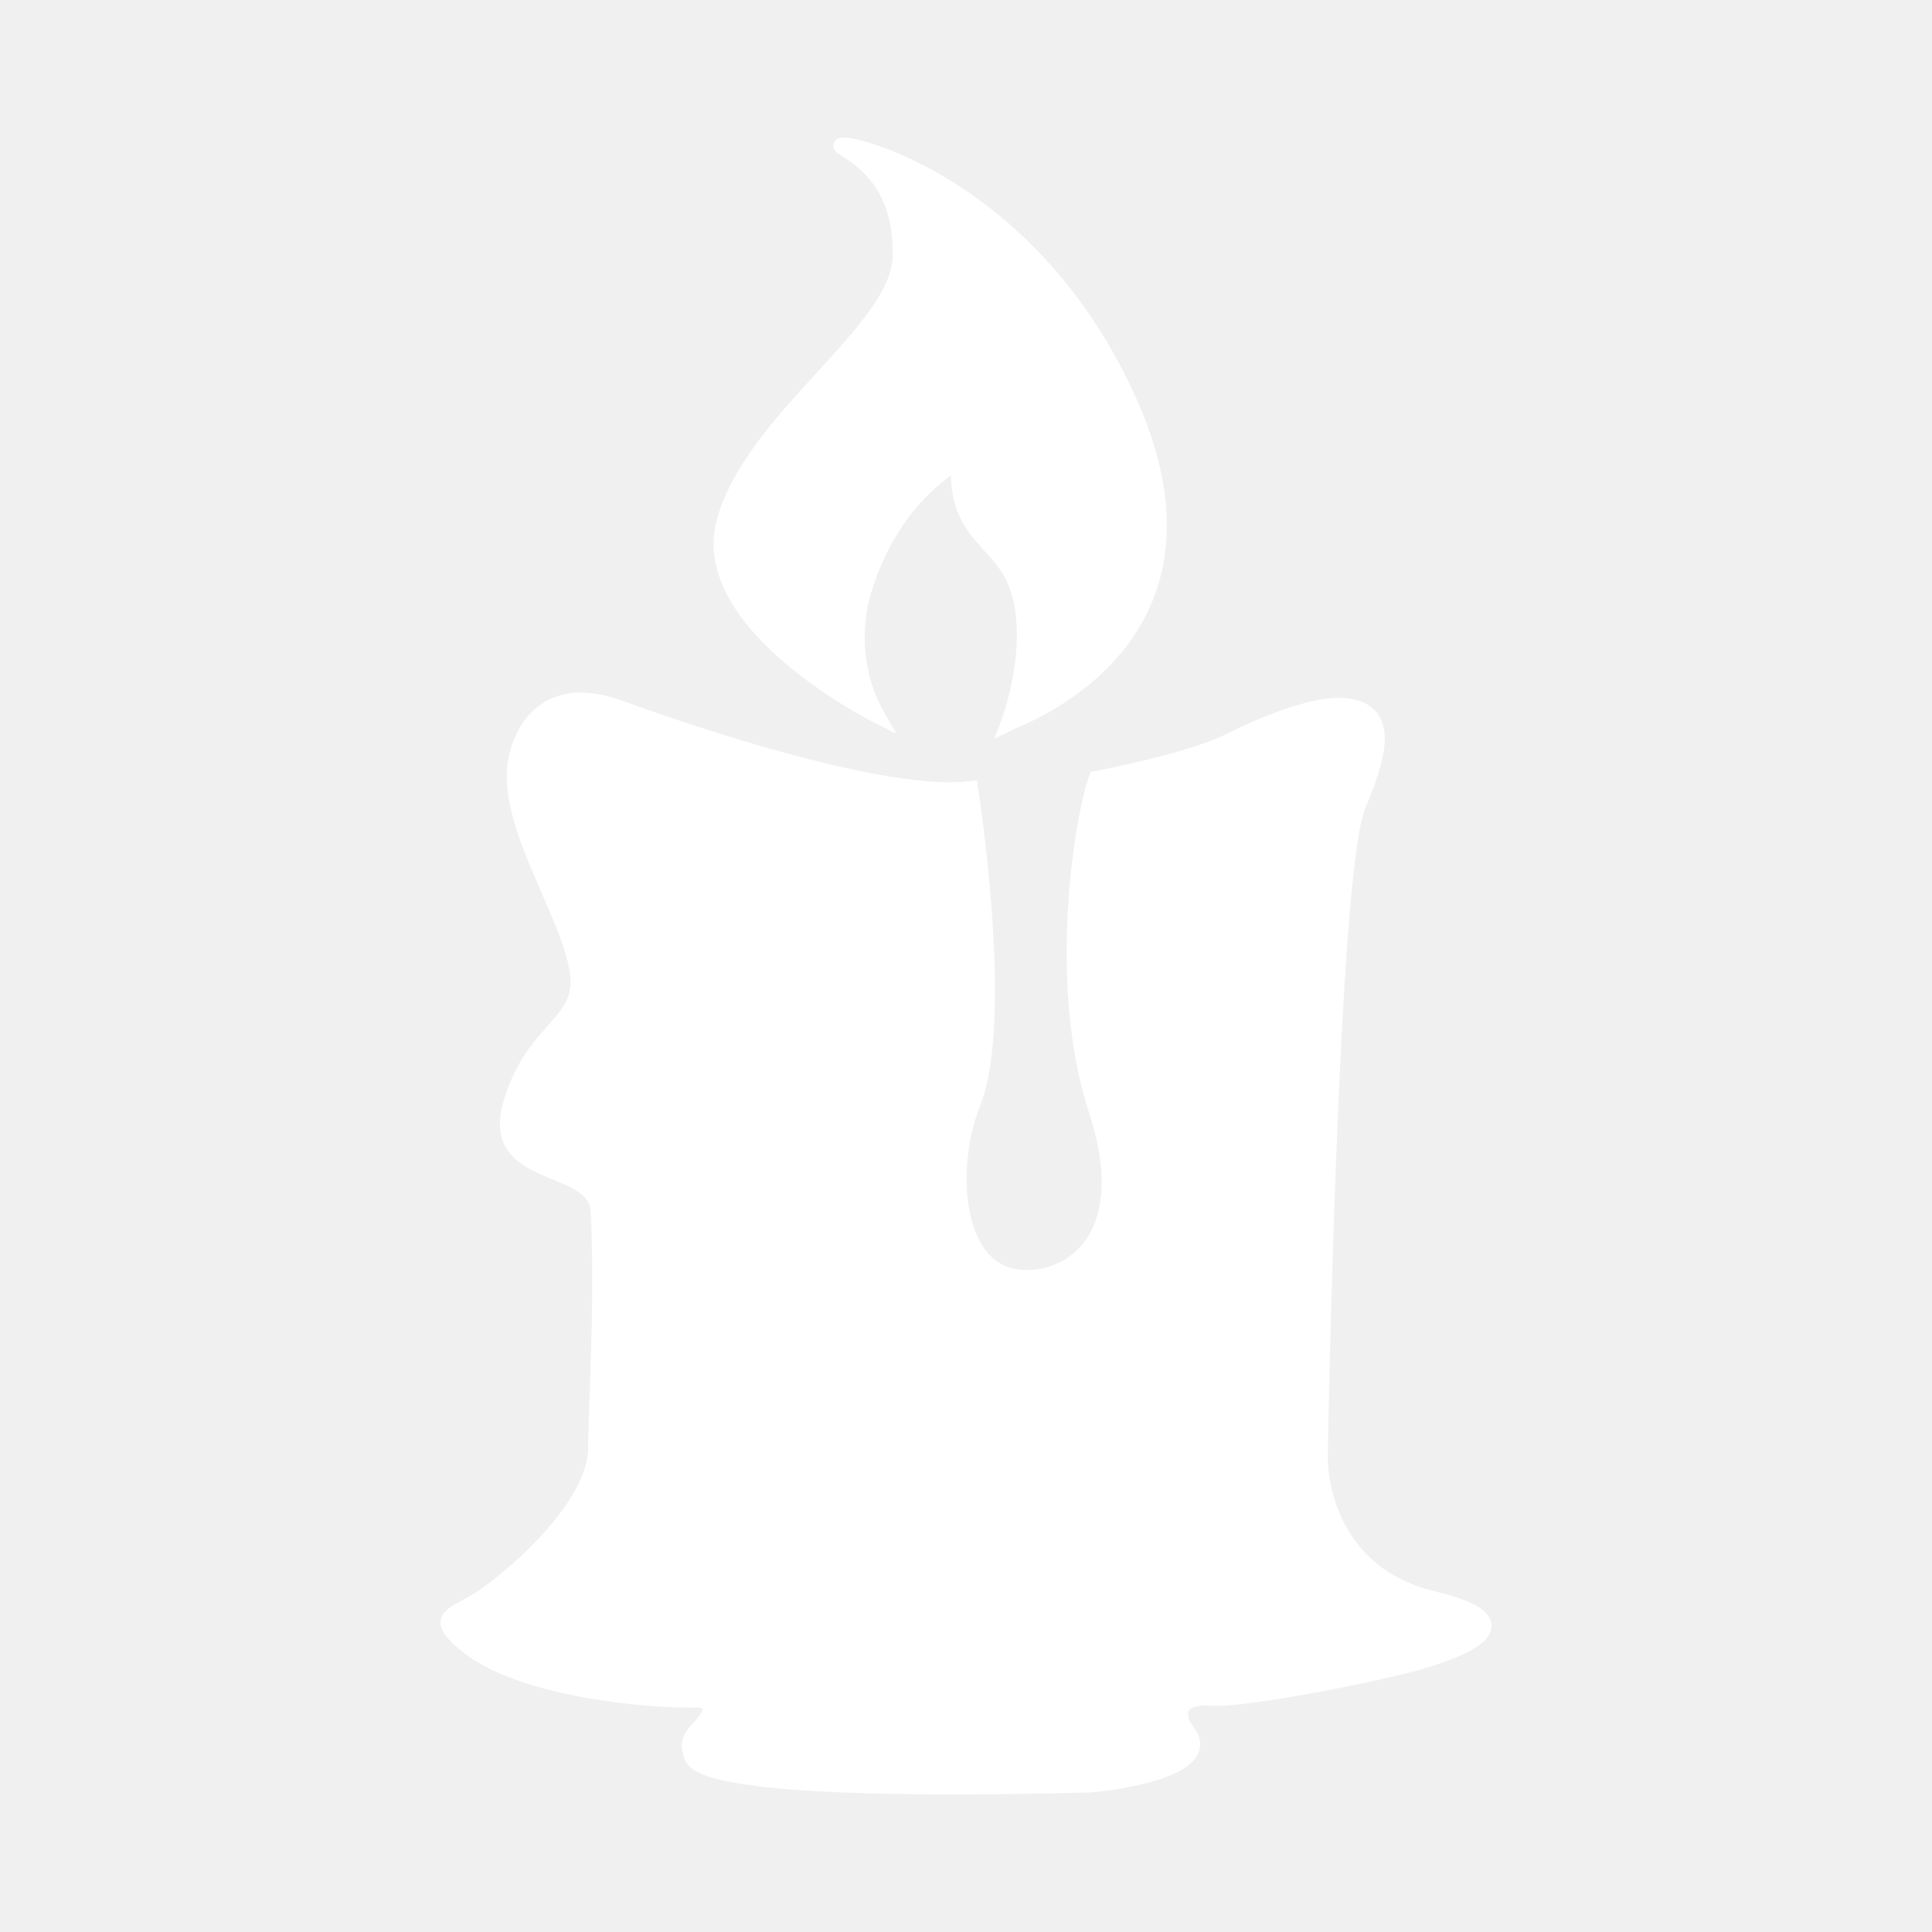
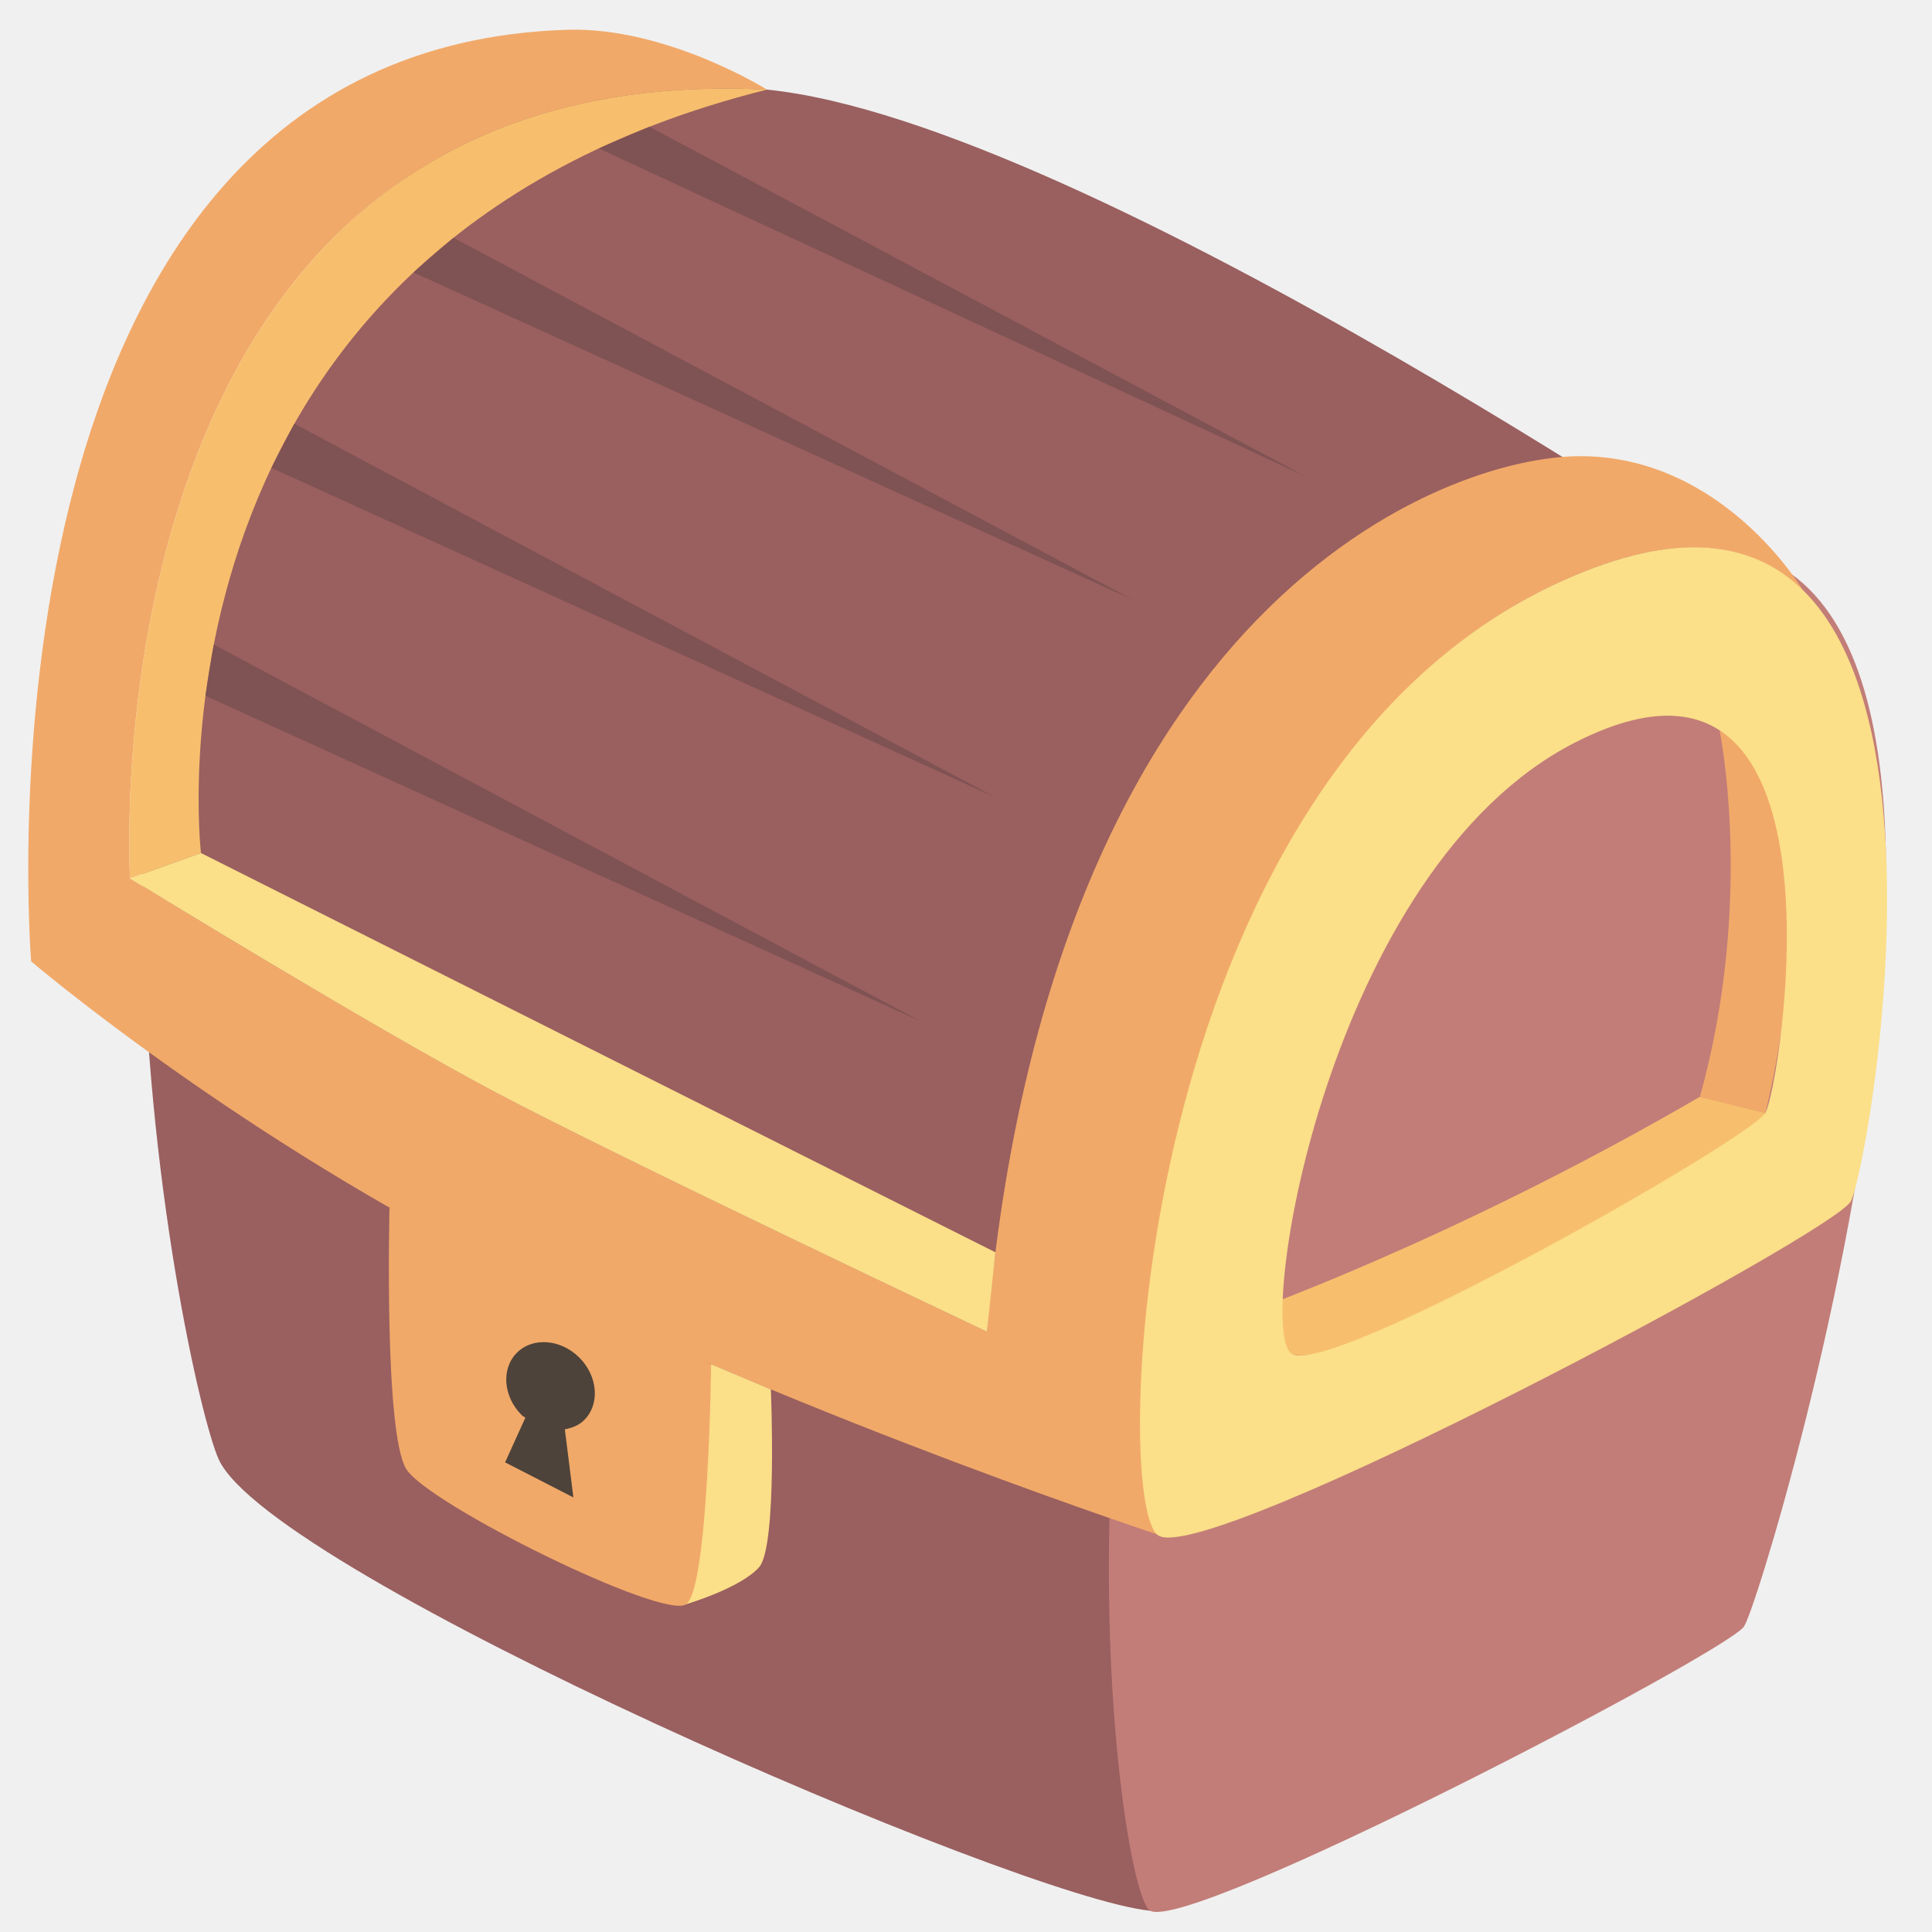
- <svg xmlns="http://www.w3.org/2000/svg" fill="#ffffff" width="800px" height="800px" viewBox="0 0 128 128" enable-background="new 0 0 128 128" version="1.1" xml:space="preserve" stroke="#ffffff">
-   <g id="SVGRepo_bgCarrier" stroke-width="0" />
-   <g id="SVGRepo_tracerCarrier" stroke-linecap="round" stroke-linejoin="round" />
-   <g id="SVGRepo_iconCarrier">
-     <path d="m94.966 105.92c-7.667-1.833-7.5-9.333-7.5-9.333s0.655-38.687 2.5-43.167c1.167-2.833 2.5-6.333-0.833-6.667-1.891-0.189-5 1-7.667 2.333s-8.833 2.5-8.833 2.5c-0.833 2.167-2.833 13.333 0 22s-2 11.5-5.333 11c-4.121-0.618-4.5-7.333-2.833-11.5 2.237-5.592-0.167-20.833-0.167-20.833-5.5 0.667-17.667-3.333-23.167-5.333s-6.773 2.193-7 3.667c-0.667 4.333 4.167 10.83 4.167 14.5 0 2.833-3.167 3.333-4.5 8.167-1.392 5.045 5.667 3.667 5.833 7 0.305 6.105-0.167 13.114-0.167 15.667 0 4-5.833 8.833-7.667 10-1.833 1.167-3.159 1.173-1 3 3.623 3.066 12.283 3.778 15.312 3.708 0.73-0.017 1.464 0.344 0.5 1.5-0.625 0.75-1.268 1.129-0.75 2.313 1.167 2.667 25.271 1.813 26.438 1.813 0 0 8.651-0.767 6.313-3.625-0.563-0.688-0.875-2.25 1.5-2.125 2.438 0.188 11.585-1.7 14.021-2.417 2.833-0.835 7.359-2.608 0.833-4.168z" />
-     <path d="m58.132 47.425c-1.521-2.667-1.646-5.792-0.896-8.292 1.912-6.374 6.313-8.562 6.313-8.562-0.417 4.521 2.417 5.187 3.583 7.687 1.84 3.943-0.333 9.667-0.333 9.667 0.667-0.333 15-5.333 8.167-21s-20.5-18-19.167-17.167 4 2.5 3.833 7.333-9.833 10.667-11.667 17.5c-1.833 6.834 10.167 12.834 10.167 12.834z" />
+ <svg xmlns="http://www.w3.org/2000/svg" width="800px" height="800px" viewBox="-0.5 0 46 46" version="1.1">
+   <defs>
+ 
+ </defs>
+   <g id="Page-1" stroke="none" stroke-width="1" fill="none" fill-rule="evenodd">
+     <g id="Artboard" transform="translate(-628, -741)">
+       <g id="011-Treasure" transform="translate(628, 741)">
+         <path d="M17.763,2.134 C13.851,1.741 11.254,2.602 8.615,4.63 C-0.567,11.684 3.862,32.902 4.709,34.75 C5.965,37.491 23.742,45.186 26.888,45.494 C30.035,45.802 42.043,14.341 42.043,14.341 C42.043,14.341 25.426,2.904 17.763,2.134" id="Fill-1362" fill="#9A5F5F">
+ 
+ </path>
+         <path d="M36.999,13.697 C22.807,19.54 25.887,44.993 26.888,45.495 C27.889,45.995 40.519,39.389 41.019,38.734 C41.52,38.081 50.501,8.137 36.999,13.697" id="Fill-1364" fill="#C27D78">
+ 
+ </path>
+         <path d="M36.478,13.93 C39.334,12.574 41.208,12.872 42.42,14.057 L42.426,14.054 C42.426,14.054 40.551,10.861 37.123,10.861 C33.962,10.861 24.502,14.264 23,31.708 C23,31.708 14.285,27.588 11.299,26.009 C8.313,24.429 2.597,20.915 2.597,20.915 C2.597,20.915 1.397,1.325 17.763,2.134 C17.763,2.134 15.366,0.635 13.006,0.709 C-1.54,1.162 0.242,22.89 0.242,22.89 C0.242,22.89 5.209,27.125 11.794,30.36 C19,33.9 27.275,36.607 27.275,36.607 C26.119,35.914 26.415,18.709 36.478,13.93" id="Fill-1366" fill="#F1A969">
+ 
+ </path>
+         <path d="M2.597,20.915 L4.285,20.31 C4.285,20.31 2.597,5.908 17.763,2.134 C1.397,1.325 2.597,20.915 2.597,20.915" id="Fill-1368" fill="#F7BF6D">
+ 
+ </path>
+         <path d="M23,31.708 L23.2,29.817 L4.285,20.31 L2.597,20.915 C2.597,20.915 8.313,24.429 11.299,26.009 C14.284,27.588 23,31.708 23,31.708" id="Fill-1370" fill="#FBDF89">
+ 
+ </path>
+         <path d="M39.974,26.114 C33.908,29.642 28.818,31.392 28.818,31.392 C28.818,31.392 29.737,32.267 30.491,32.27 C32.625,32.273 41.2,27.349 41.533,26.497 L39.974,26.114 Z" id="Fill-1372" fill="#F7BF6D">
+ 
+ </path>
+         <path d="M40.442,17.391 C40.442,17.391 41.282,21.412 39.974,26.115 L41.533,26.497 C41.533,26.497 43.428,19.162 40.442,17.391" id="Fill-1374" fill="#F1A969">
+ 
+ </path>
+         <path d="M41.533,26.497 C41.173,27.114 31.201,32.801 30.257,32.234 C29.357,31.694 31.111,20.682 37.003,17.678 C43.77,14.228 41.893,25.88 41.533,26.497 M36.478,13.931 C26.415,18.709 25.927,35.867 27.082,36.561 C28.294,37.287 43.101,29.398 43.564,28.607 C44.026,27.815 47.453,8.719 36.478,13.931" id="Fill-1376" fill="#FBDF89">
+ 
+ </path>
+         <path d="M16.431,32.481 L15.836,38.196 C15.836,38.196 17.138,37.812 17.576,37.312 C18.013,36.811 17.854,33.081 17.854,33.081 L16.431,32.481 Z" id="Fill-1378" fill="#FBDF89">
+ 
+ </path>
+         <path d="M8.774,28.754 C8.774,28.754 8.637,34.135 9.176,34.982 C9.715,35.829 15.297,38.581 15.836,38.196 C16.375,37.811 16.431,32.481 16.431,32.481 L8.774,28.754 Z" id="Fill-1380" fill="#F1A969">
+ 
+ </path>
+         <path d="M13.152,35.653 L12.949,34.031 C13.12,33.999 13.283,33.938 13.41,33.811 C13.788,33.433 13.737,32.767 13.294,32.324 C12.851,31.882 12.186,31.83 11.807,32.208 C11.428,32.587 11.48,33.253 11.923,33.695 C11.949,33.721 11.981,33.732 12.008,33.756 L11.526,34.818 L13.152,35.653 Z" id="Fill-1382" fill="#4E433A">
+ 
+ </path>
+         <polygon id="Fill-1384" fill="#7F5253" points="4.59 15.348 4.392 16.567 21.423 24.319">
+ 
+ </polygon>
+         <polygon id="Fill-1386" fill="#7F5253" points="6.508 10.089 5.962 11.139 23.201 18.985">
+ 
+ </polygon>
+         <polygon id="Fill-1388" fill="#7F5253" points="10.298 5.662 9.345 6.486 26.47 14.28">
+ 
+ </polygon>
+         <polygon id="Fill-1390" fill="#7F5253" points="14.963 3.018 13.758 3.534 30.585 11.343">
+ 
+ </polygon>
+       </g>
+     </g>
  </g>
</svg>
